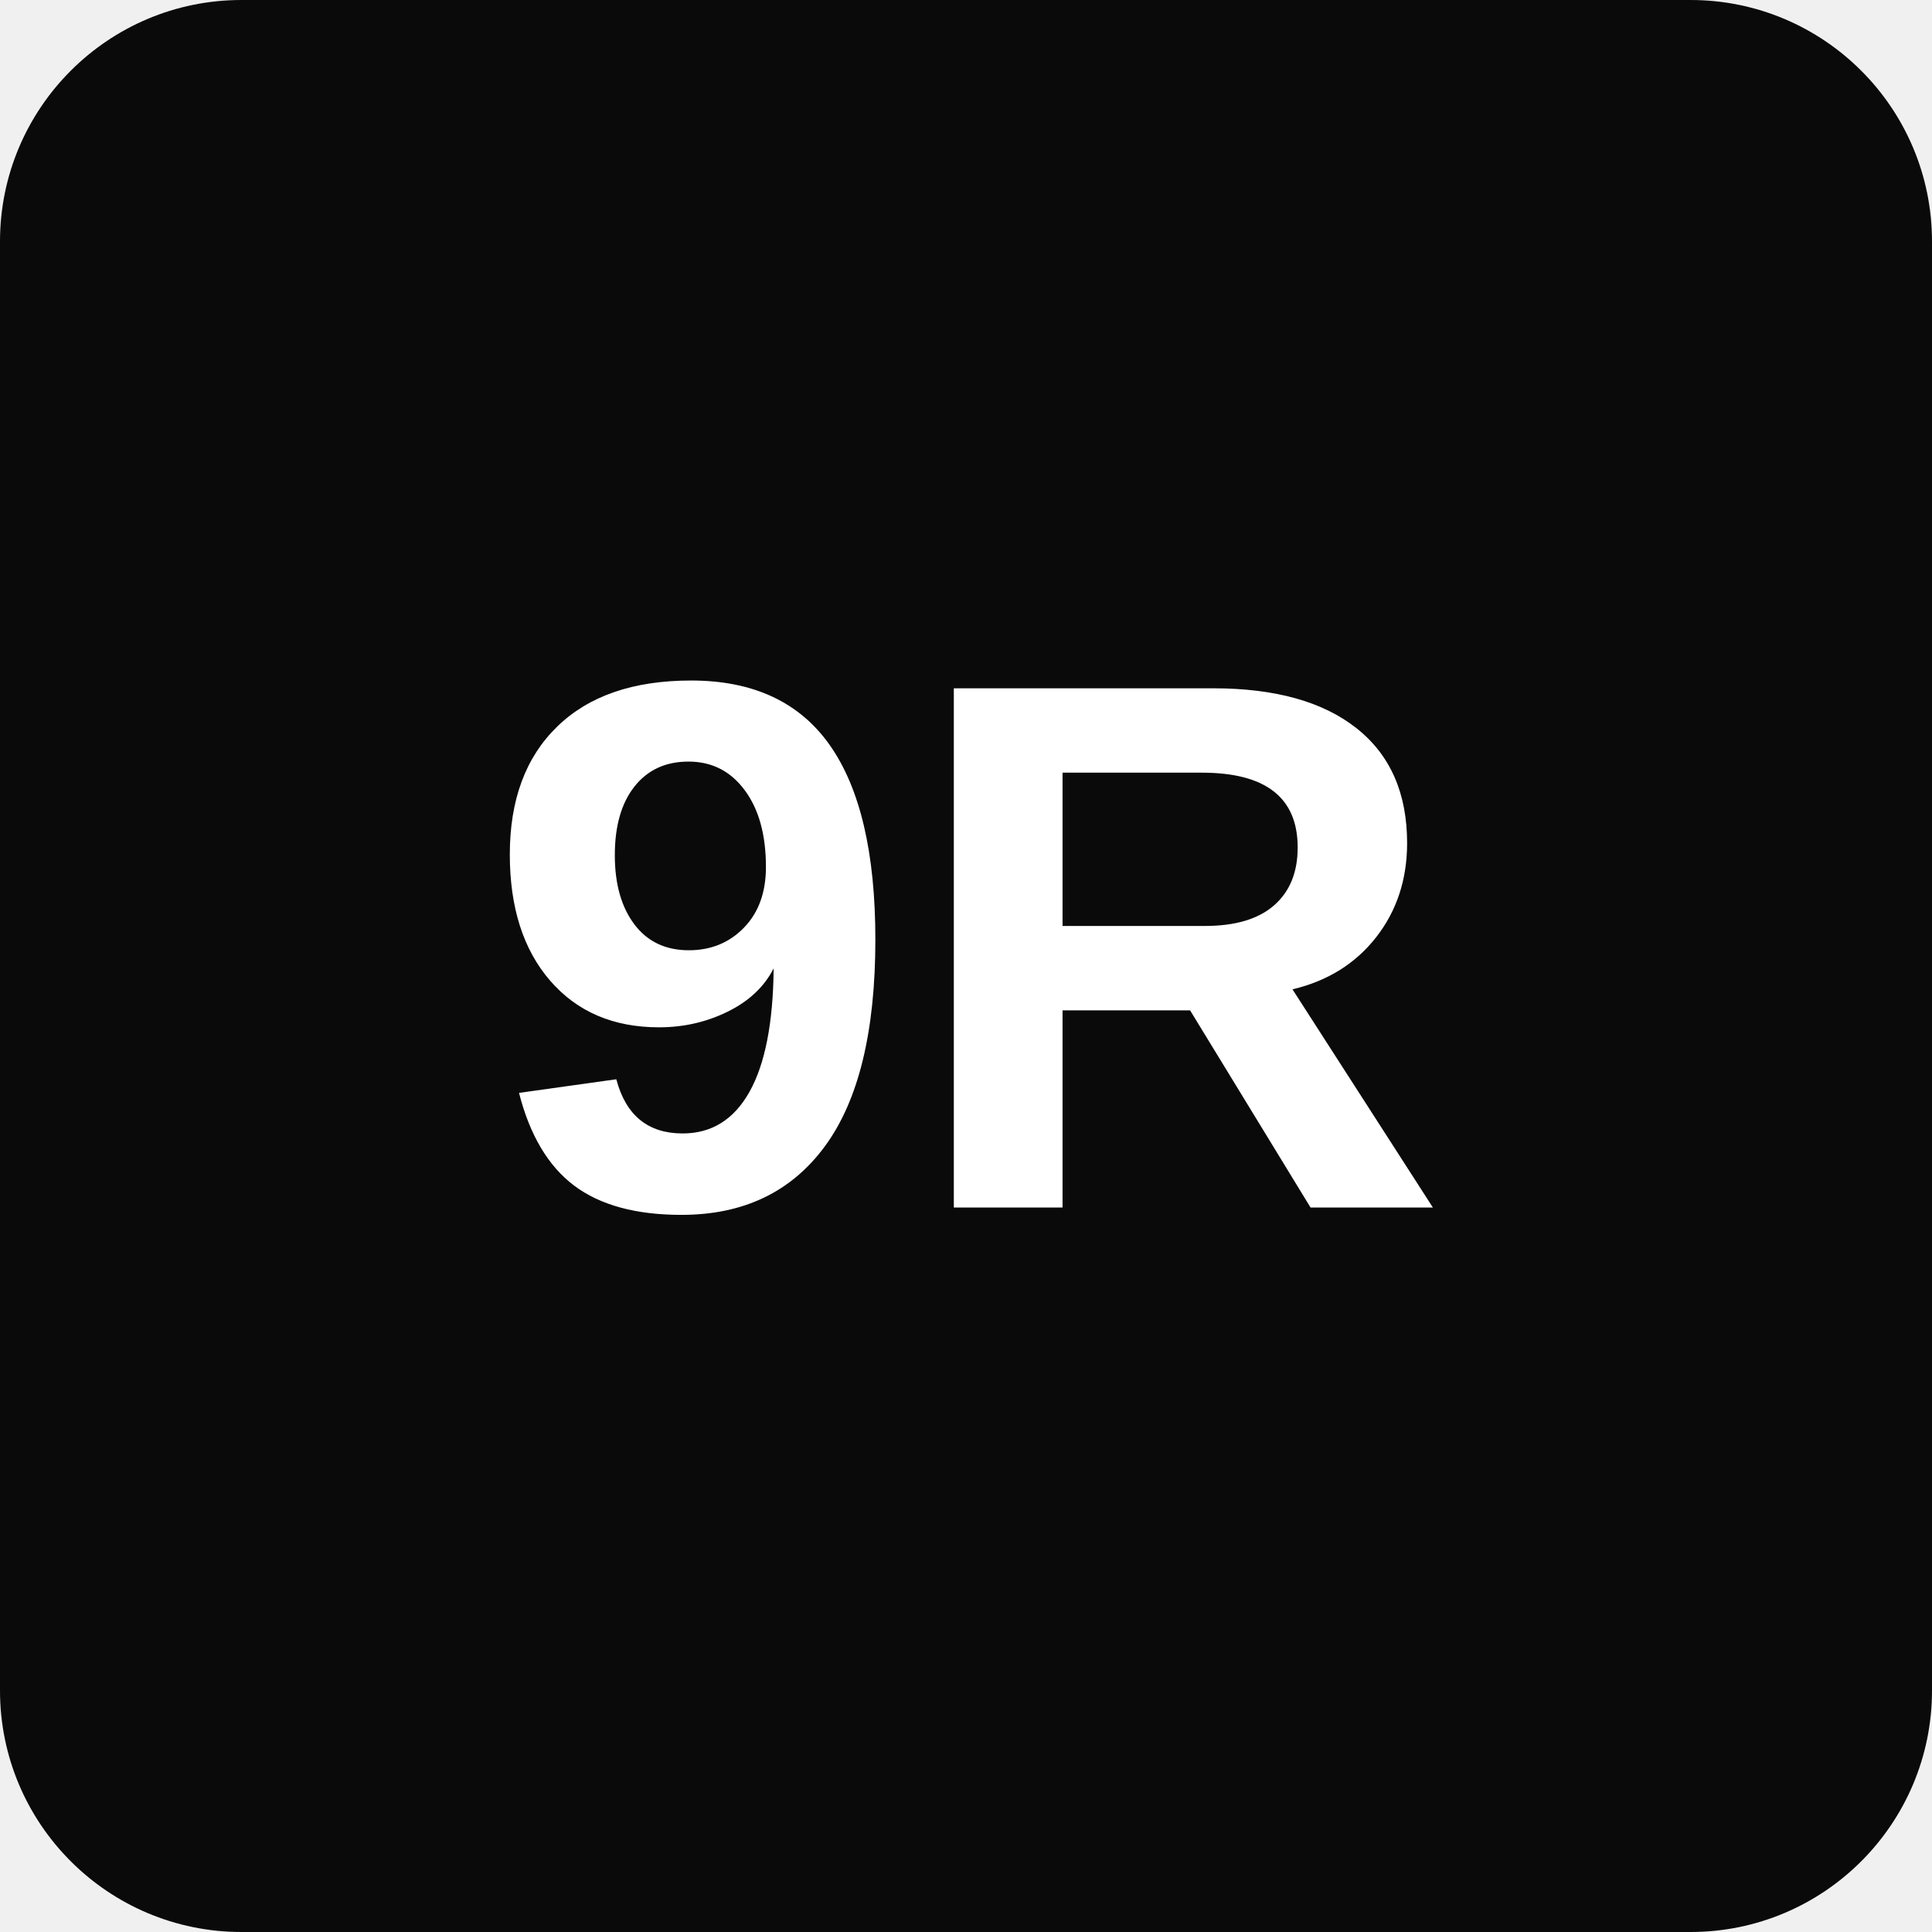
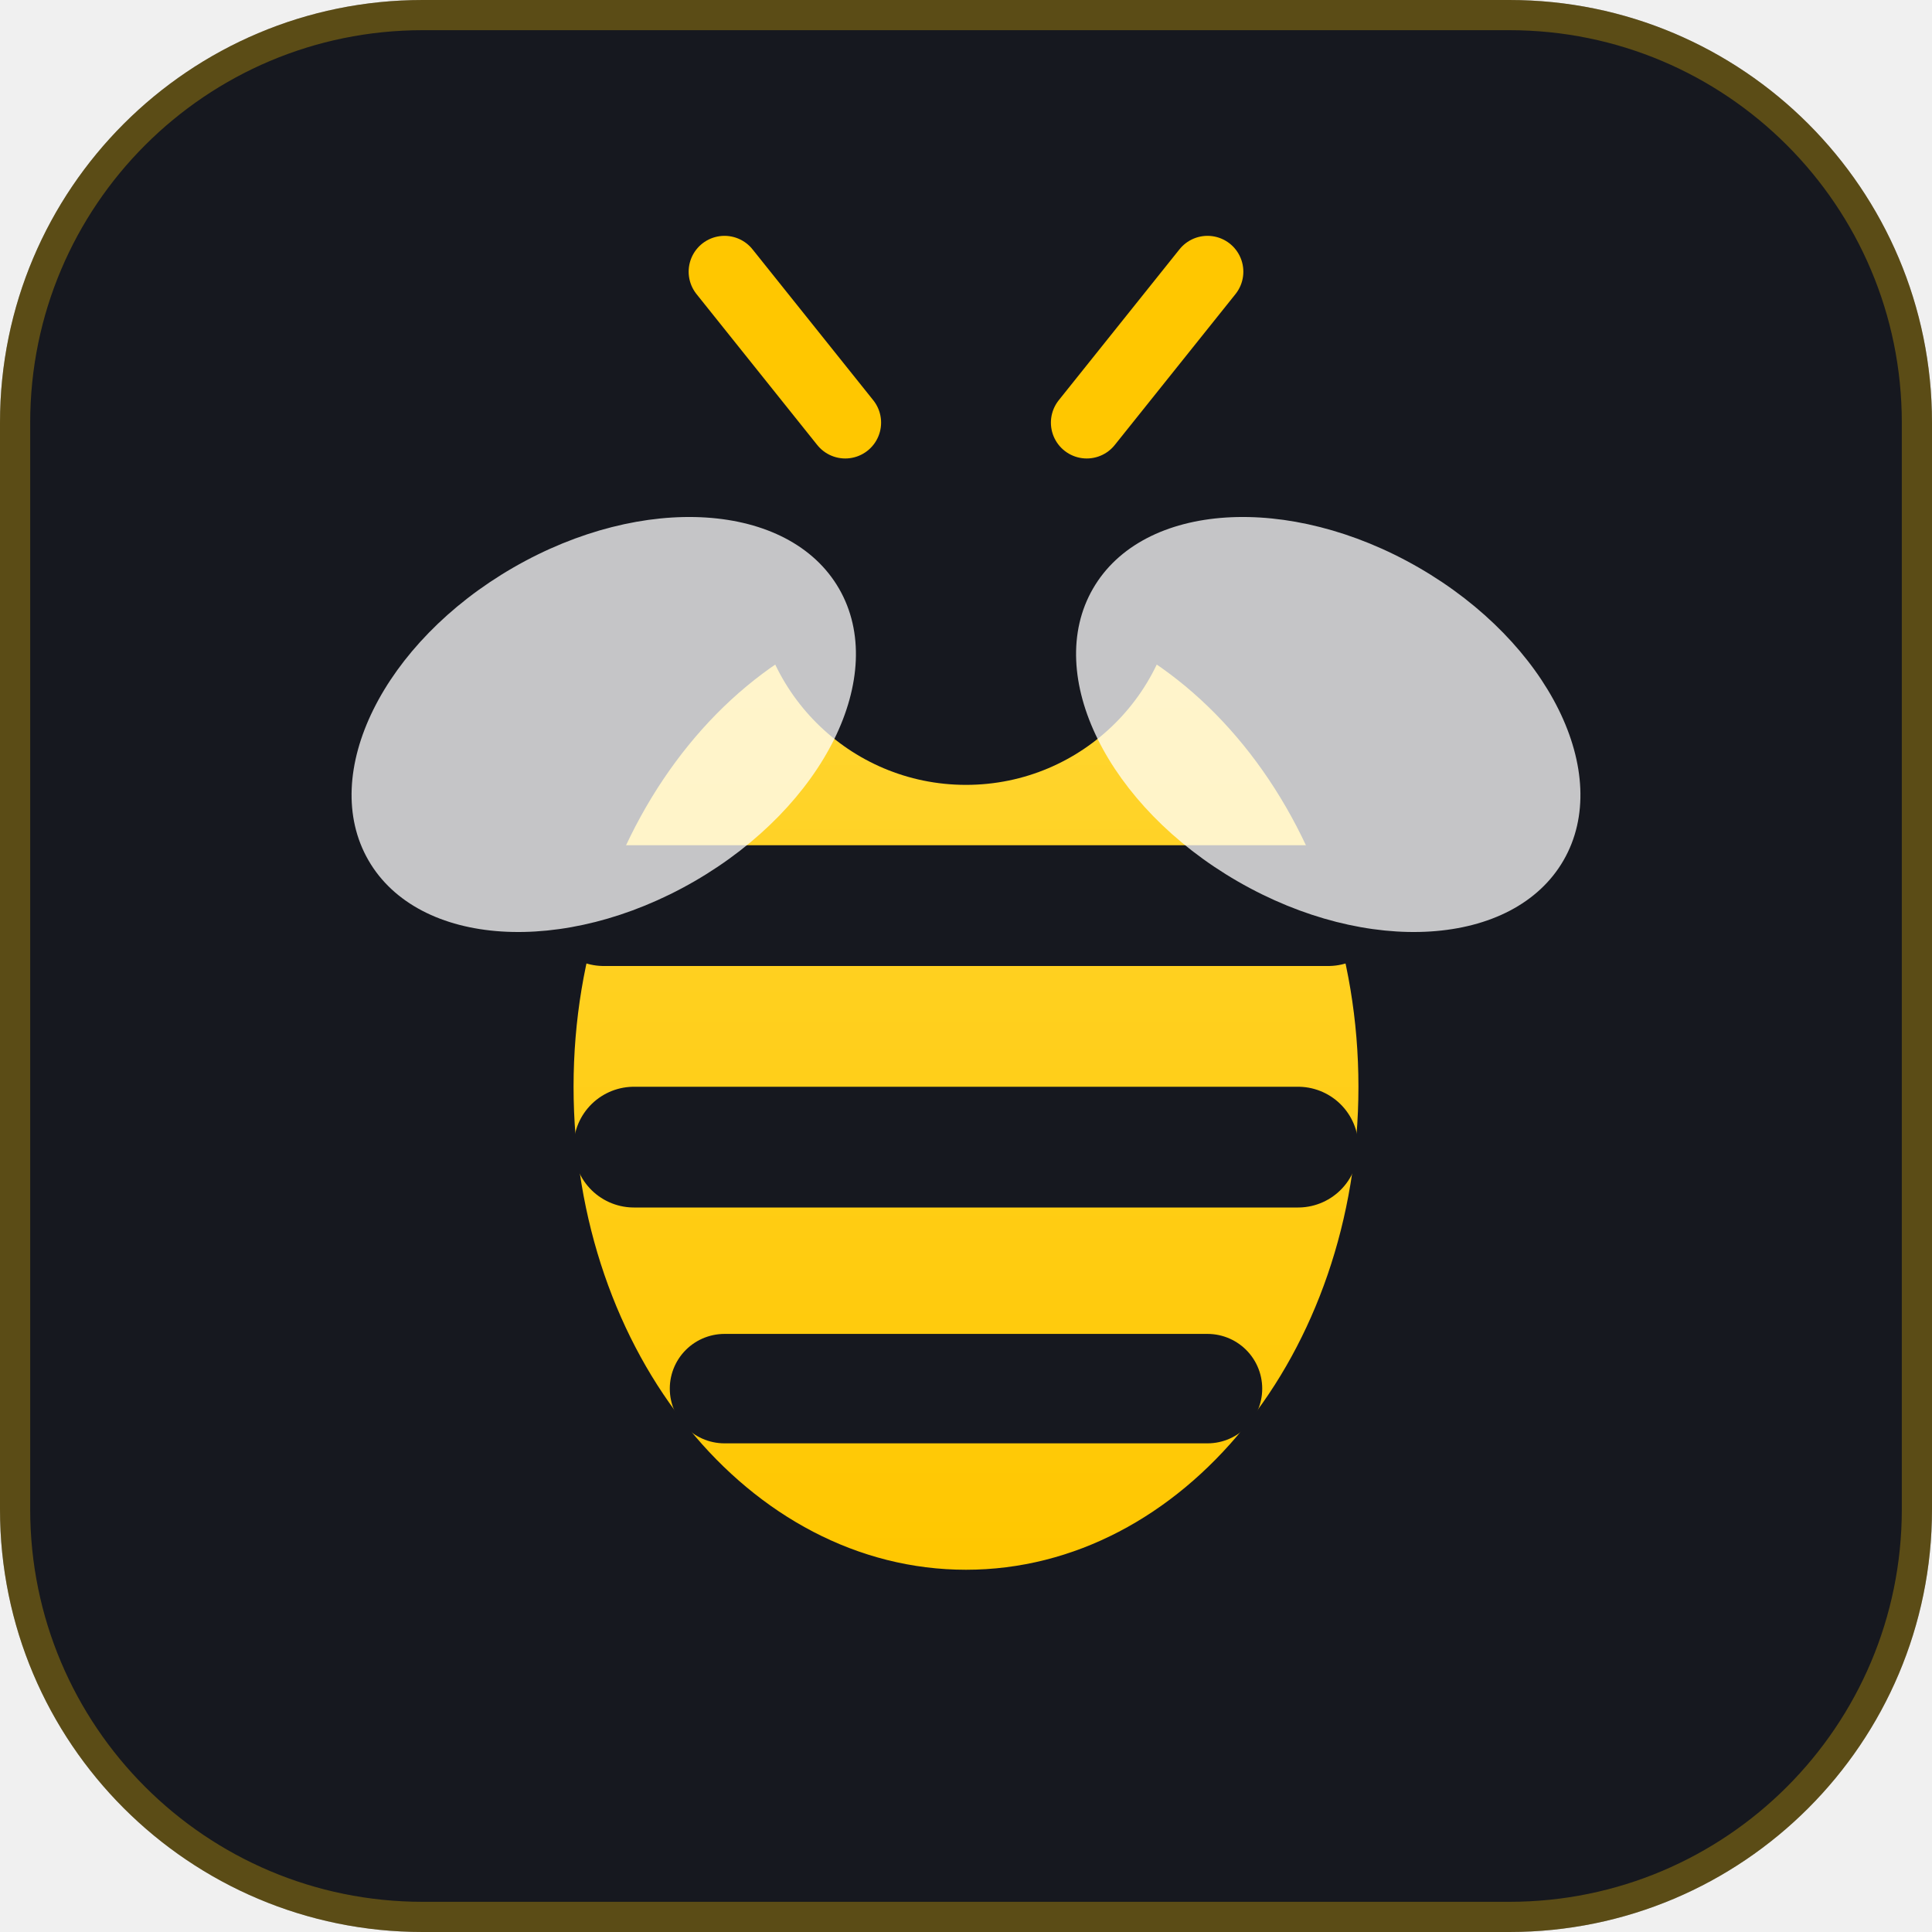
- <svg xmlns="http://www.w3.org/2000/svg" width="512" height="512" viewBox="0 0 512 512">
-   <rect width="512" height="512" rx="64" fill="#0a0a0a" />
-   <text x="256" y="320" font-family="Arial, sans-serif" font-size="200" font-weight="bold" fill="#ffffff" text-anchor="middle">9R</text>
+ <svg xmlns="http://www.w3.org/2000/svg" width="512" height="512" viewBox="0 0 512 512" fill="none">
+   <rect width="512" height="512" rx="112" fill="#16181F" />
+   <rect x="4" y="4" width="504" height="504" rx="108" stroke="#FFC700" stroke-opacity="0.3" stroke-width="8" />
+   <ellipse cx="256" cy="288" rx="104" ry="128" fill="url(#bee_yellow_512)" />
+   <path d="M160 240H352" stroke="#16181F" stroke-width="32" stroke-linecap="round" />
+   <path d="M168 304H344" stroke="#16181F" stroke-width="32" stroke-linecap="round" />
+   <path d="M192 368H320" stroke="#16181F" stroke-width="29" stroke-linecap="round" />
+   <circle cx="256" cy="152" r="56" fill="#16181F" />
+   <path d="M224 112L192 72" stroke="#FFC700" stroke-width="19" stroke-linecap="round" />
+   <path d="M288 112L320 72" stroke="#FFC700" stroke-width="19" stroke-linecap="round" />
+   <ellipse cx="160" cy="192" rx="72" ry="48" fill="#FFFFFF" fill-opacity="0.75" transform="rotate(-30 160 192)" />
+   <ellipse cx="352" cy="192" rx="72" ry="48" fill="#FFFFFF" fill-opacity="0.75" transform="rotate(30 352 192)" />
+   <defs>
+     <linearGradient id="bee_yellow_512" x1="256" y1="160" x2="256" y2="416" gradientUnits="userSpaceOnUse">
+       <stop stop-color="#FFD633" />
+       <stop offset="1" stop-color="#FFC700" />
+     </linearGradient>
+   </defs>
</svg>
